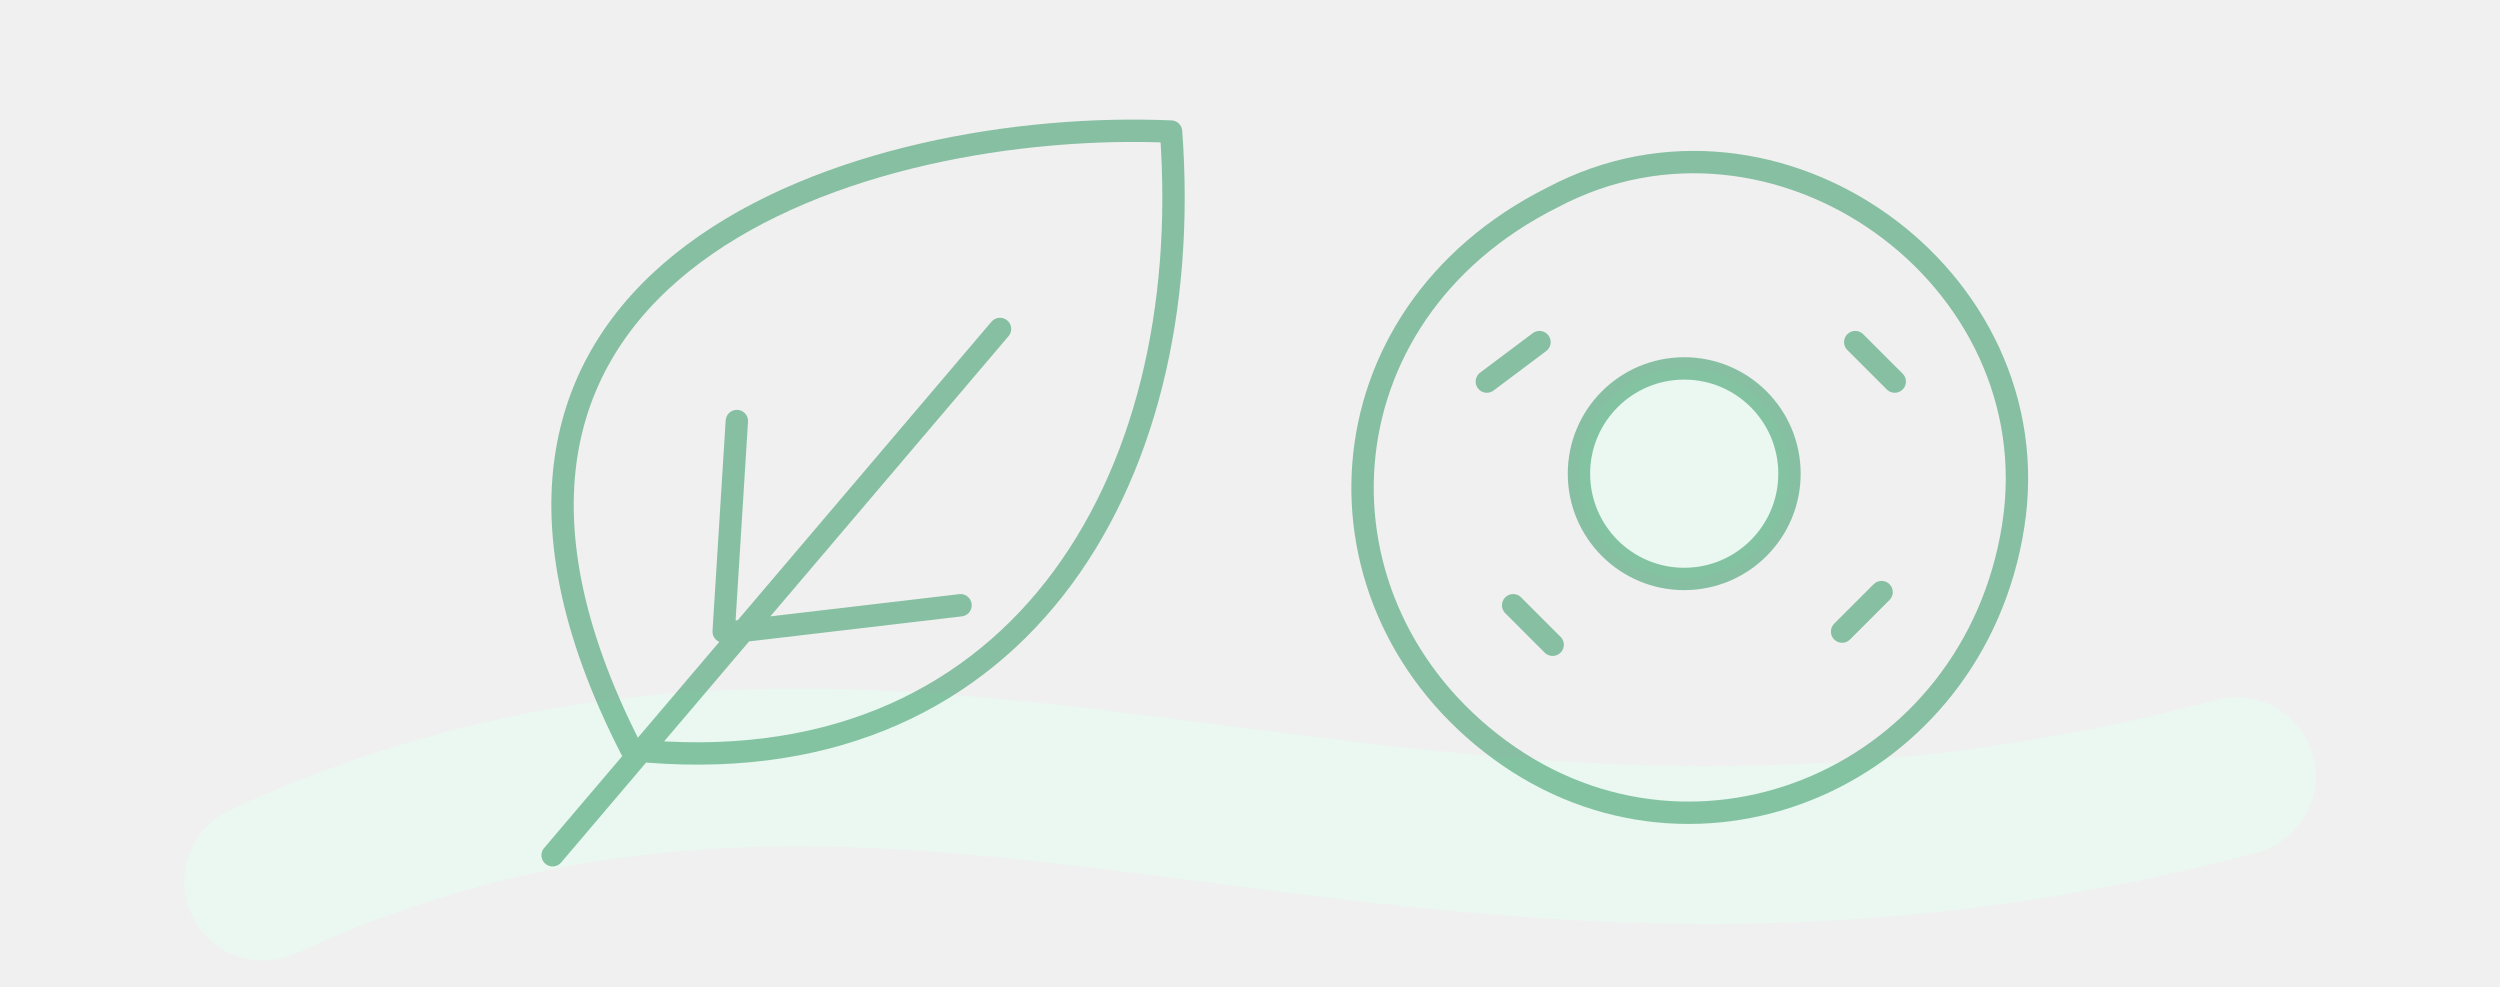
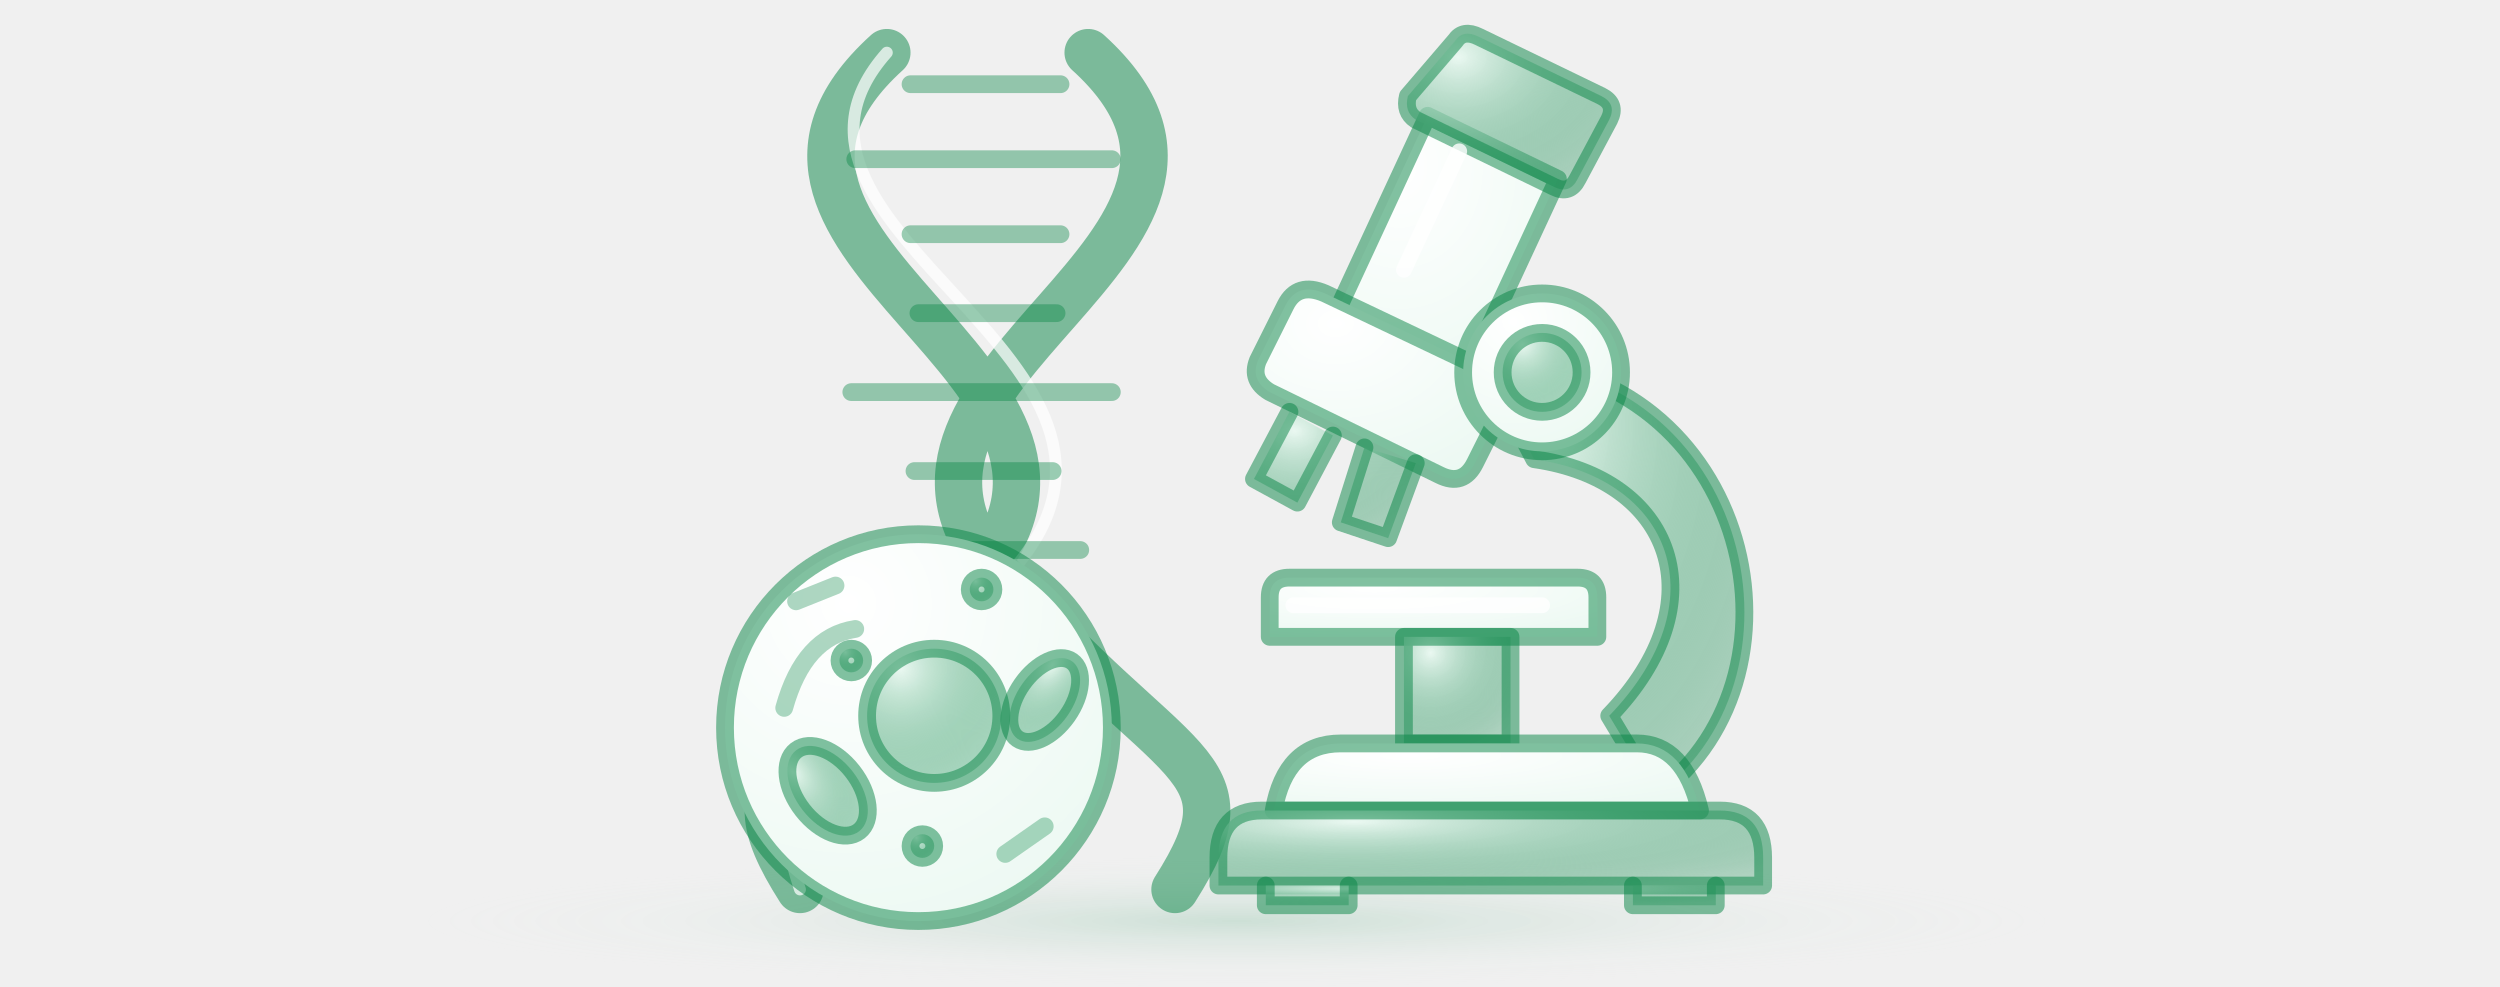
<svg xmlns="http://www.w3.org/2000/svg" viewBox="0 0 190 75" fill="none">
-   <path d="M20 67c50-23 86 9 150-8" stroke="#EAF8F1" stroke-width="12" stroke-linecap="round" />
-   <g stroke="#078444" stroke-opacity=".45" stroke-width="1.7" stroke-linecap="round" stroke-linejoin="round">
-     <path d="M48 57C29 20 66 9 89 10 91 37 77 60 48 57Zm-6 8 34-40m-21 23 1-16m0 16 17-2" />
-     <path d="M118 15c17-9 38 6 35 25s-24 28-39 17-14-33 4-42Z" />
-     <circle cx="128" cy="36" r="8" fill="#EAF8F1" />
-     <path d="m113 29 4-3m24 0 3 3m-1 16-3 3m-22 1-3-3" />
+   <defs>
+     <radialGradient id="paper" cx=".32" cy=".18" r="1">
+       <stop stop-color="#FFFFFF" />
+       <stop offset="1" stop-color="#EAF8F1" />
+     </radialGradient>
+     <radialGradient id="mint" cx=".25" cy=".15" r="1">
+       <stop stop-color="#EAF8F1" />
+       <stop offset="1" stop-color="#078444" stop-opacity=".28" />
+     </radialGradient>
+     <radialGradient id="shadow">
+       <stop stop-color="#078444" stop-opacity=".15" />
+       <stop offset="1" stop-color="#EAF8F1" stop-opacity="0" />
+     </radialGradient>
+   </defs>
+   <ellipse cx="94" cy="70" rx="63" ry="5" fill="url(#shadow)" />
+   <g transform="translate(41 1) scale(.3)" stroke="#078444" stroke-opacity=".5" stroke-width="4.5" stroke-linecap="round" stroke-linejoin="round">
+     <path d="M88 10C34 59 155 91 111 142S45 189 66 222M139 10C193 59 72 91 116 142S182 189 161 222" fill="none" stroke-width="12" />
+     <path d="M88 10C48 55 166 88 120 141S54 186 66 222" stroke="#FFFFFF" stroke-opacity=".7" stroke-width="3" />
+     <path d="M94 18h38M80 37h65m-51 19h38m-36 20h35m-52 20h66m-50 20h35m-44 20h51m-42 20h35m-28 20h25" opacity=".8" />
+     <path d="M239 88C306 87 325 167 283 198L271 178C299 149 287 118 252 113Z" fill="url(#mint)" />
+     <path d="M225 26 258 42 232 98 199 82Z" fill="url(#paper)" />
+     <path d="m220 21 12-14q2-3 6-1l31 15q4 2 2 6l-8 15q-2 4-6 2l-35-17q-3-2-2-6Z" fill="url(#mint)" />
+     <path d="m199 71 42 20q6 3 3 9l-7 14q-3 6-9 3l-43-21q-5-3-3-8l7-14q3-6 10-3Z" fill="url(#paper)" />
+     <path d="m190 101-9 17 11 6 9-17m8 3-6 19 12 4 7-19" fill="url(#mint)" />
+     <circle cx="254" cy="91" r="20" fill="url(#paper)" />
+     <circle cx="254" cy="91" r="10" fill="url(#mint)" />
+     <path d="M190 143H263Q268 143 268 148V158H185V148Q185 143 190 143Z" fill="url(#paper)" />
+     <path d="M219 158H246V185H219Z" fill="url(#mint)" />
+     <path d="M203 185H278Q290 185 294 202H186Q189 185 203 185Z" fill="url(#paper)" />
+     <path d="M183 202H299Q310 202 310 214V221H172V214Q172 202 183 202Z" fill="url(#mint)" />
+     <path d="M184 221v5h21v-5m72 0v5h21v-5" fill="url(#mint)" />
+     <path d="m233 35-14 30M191 150h63" stroke="#FFFFFF" stroke-opacity=".8" stroke-width="4" />
+     <circle cx="96" cy="181" r="49" fill="url(#paper)" />
+     <circle cx="100" cy="178" r="17" fill="url(#mint)" />
+     <path d="M62 176q5-18 18-20m-15-7 10-4m43 68 10-7" opacity=".65" />
+     <g fill="url(#mint)">
+       <ellipse cx="73" cy="197" rx="8" ry="13" transform="rotate(-38 73 197)" />
+       <ellipse cx="128" cy="174" rx="7" ry="12" transform="rotate(35 128 174)" />
+       <circle cx="79" cy="164" r="3" />
+       <circle cx="112" cy="146" r="3" />
+       <circle cx="97" cy="211" r="3" />
+     </g>
  </g>
</svg>
